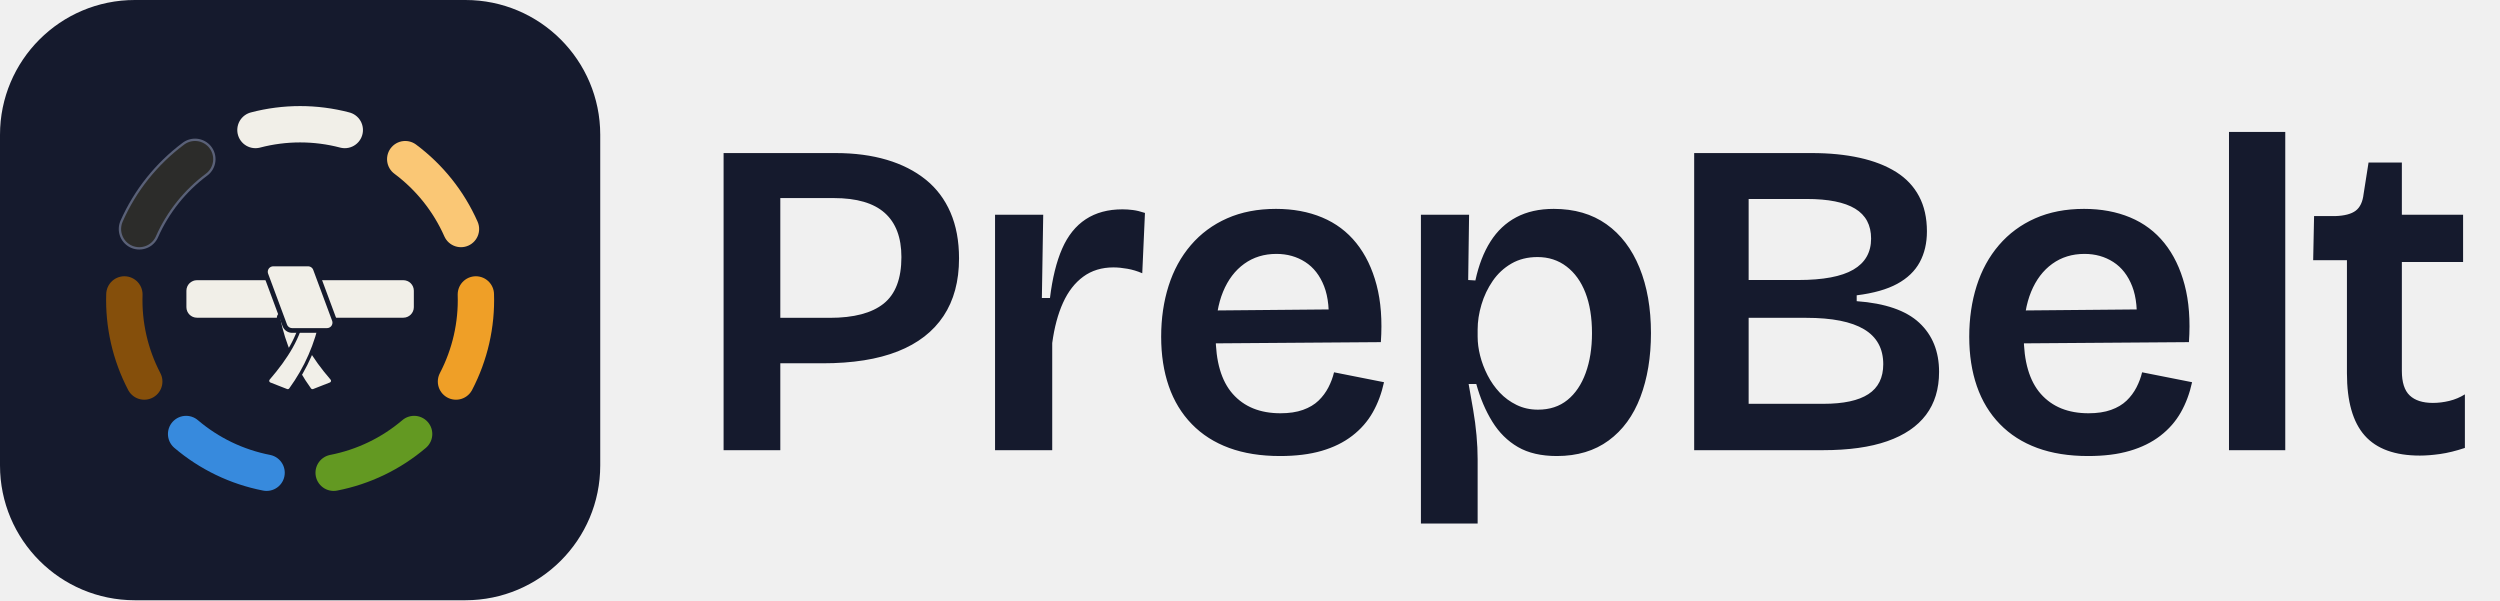
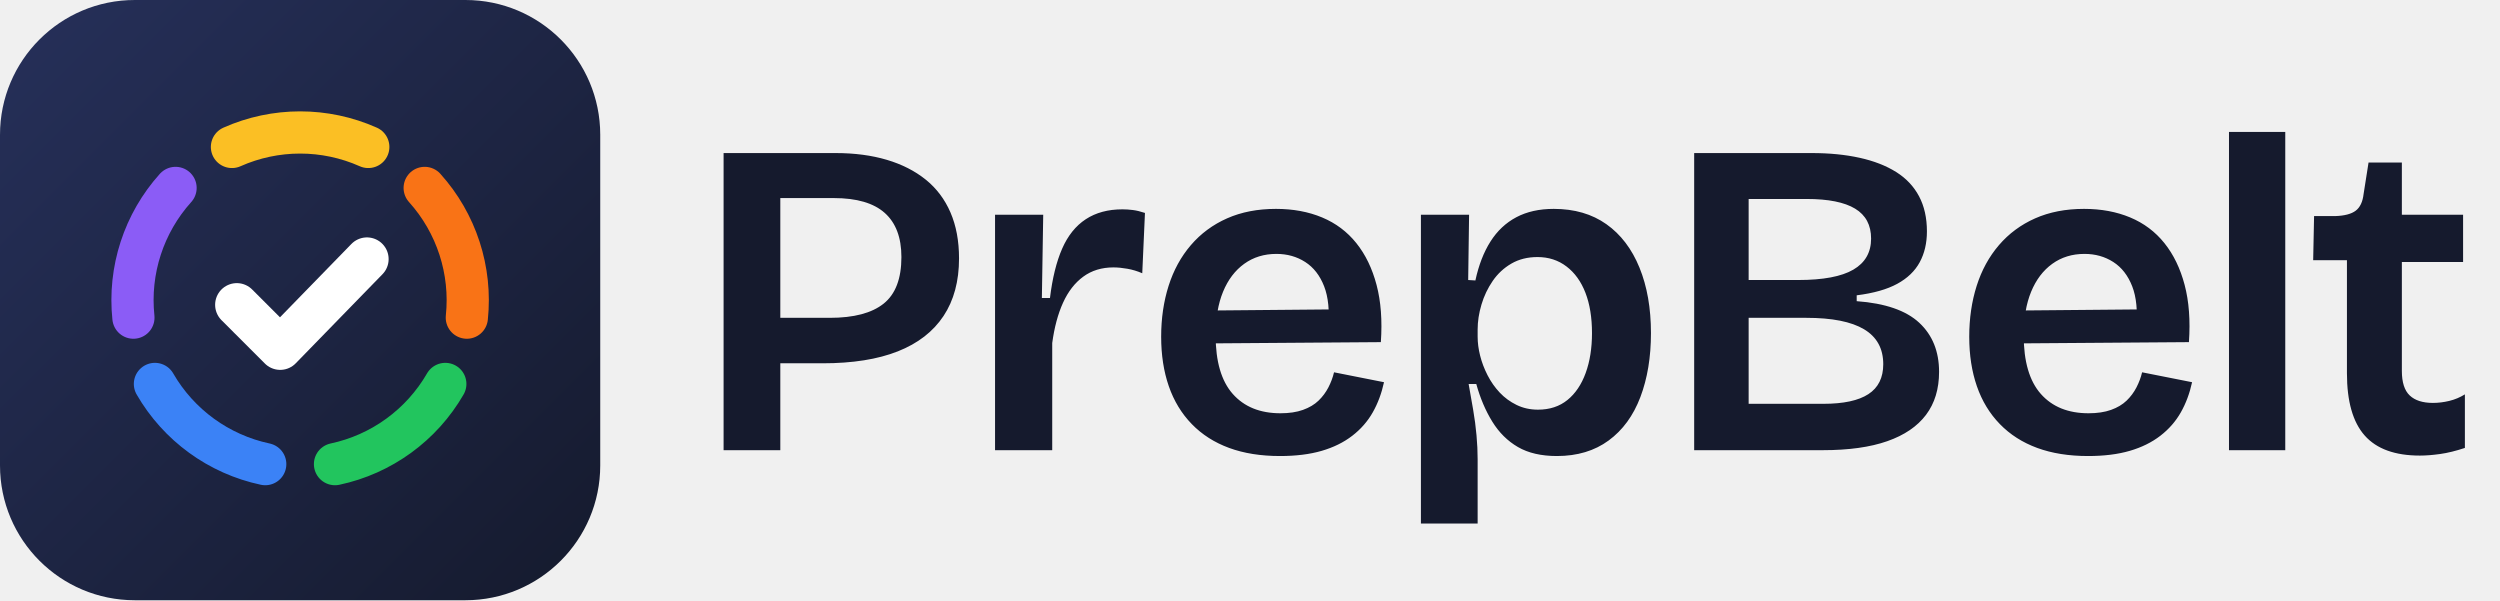
<svg xmlns="http://www.w3.org/2000/svg" viewBox="0 0 1666 400" width="1666" height="400">
  <svg x="0" y="0" width="400" height="400" viewBox="0 0 1024 1024">
-     <rect width="1024" height="1024" rx="230" fill="#151A2D" />
-     <path d="M 435.8 221.8 A 300 300 0 0 1 588.2 221.8" fill="none" stroke="#F1EFE8" stroke-width="62" stroke-linecap="round" />
-     <path d="M 691.3 271.5 A 300 300 0 0 1 786.4 390.7" fill="none" stroke="#FAC775" stroke-width="62" stroke-linecap="round" />
-     <path d="M 811.8 502.3 A 300 300 0 0 1 777.9 650.9" fill="none" stroke="#EF9F27" stroke-width="62" stroke-linecap="round" />
-     <path d="M 706.5 740.4 A 300 300 0 0 1 569.2 806.5" fill="none" stroke="#639922" stroke-width="62" stroke-linecap="round" />
-     <path d="M 454.8 806.5 A 300 300 0 0 1 317.5 740.4" fill="none" stroke="#378ADD" stroke-width="62" stroke-linecap="round" />
-     <path d="M 246.1 650.9 A 300 300 0 0 1 212.2 502.3" fill="none" stroke="#854F0B" stroke-width="62" stroke-linecap="round" />
-     <path d="M 237.6 390.7 A 300 300 0 0 1 332.7 271.5" fill="none" stroke="#5A6178" stroke-width="70" stroke-linecap="round" />
-     <path d="M 237.6 390.7 A 300 300 0 0 1 332.7 271.5" fill="none" stroke="#2C2C2A" stroke-width="62" stroke-linecap="round" />
-     <rect x="318" y="478" width="388" height="64" rx="18" fill="#F1EFE8" />
-     <g transform="translate(512 512) scale(0.62) translate(-512 -512)">
-       <path d="M 494.0 552.0 C 504.0 616.0 542.0 676.0 592.0 734.0 L 546.0 752.0 C 504.0 694.0 476.0 630.0 462.0 560.0 Z" fill="#151A2D" stroke="#151A2D" stroke-width="28.0" stroke-linejoin="round" />
-       <path d="M 494.0 552.0 C 504.0 616.0 542.0 676.0 592.0 734.0 L 546.0 752.0 C 504.0 694.0 476.0 630.0 462.0 560.0 Z" fill="#F1EFE8" stroke="#F1EFE8" stroke-width="10.0" stroke-linejoin="round" />
-       <path d="M 530.0 552.0 C 520.0 616.0 482.0 676.0 432.0 734.0 L 478.0 752.0 C 520.0 694.0 548.0 630.0 562.0 560.0 Z" fill="#151A2D" stroke="#151A2D" stroke-width="28.0" stroke-linejoin="round" />
-       <path d="M 530.0 552.0 C 520.0 616.0 482.0 676.0 432.0 734.0 L 478.0 752.0 C 520.0 694.0 548.0 630.0 562.0 560.0 Z" fill="#F1EFE8" stroke="#F1EFE8" stroke-width="10.0" stroke-linejoin="round" />
-       <path d="M 438.0 434.0 L 534.0 434.0 L 586.0 574.0 L 490.0 574.0 Z" fill="#151A2D" stroke="#151A2D" stroke-width="56.0" stroke-linejoin="round" />
-       <path d="M 438.0 434.0 L 534.0 434.0 L 586.0 574.0 L 490.0 574.0 Z" fill="#F1EFE8" stroke="#F1EFE8" stroke-width="30.0" stroke-linejoin="round" />
-     </g>
+     <defs>
+       <linearGradient id="bg-4-ring-lockup-light" x1="0" y1="0" x2="1" y2="1">
+         <stop offset="0" stop-color="#26305A" />
+         <stop offset="1" stop-color="#151A2D" />
+       </linearGradient>
+     </defs>
+     <rect width="1024" height="1024" rx="230" fill="url(#bg-4-ring-lockup-light)" />
+     <path d="M 395.7 250.7 A 286 286 0 0 1 628.3 250.7" fill="none" stroke="#FBBF24" stroke-width="72" stroke-linecap="round" />
+     <path d="M 724.5 320.6 A 286 286 0 0 1 796.4 541.9" fill="none" stroke="#F97316" stroke-width="72" stroke-linecap="round" />
+     <path d="M 759.7 655.0 A 286 286 0 0 1 571.5 791.8" fill="none" stroke="#22C55E" stroke-width="72" stroke-linecap="round" />
+     <path d="M 452.5 791.8 A 286 286 0 0 1 264.3 655.0" fill="none" stroke="#3B82F6" stroke-width="72" stroke-linecap="round" />
+     <path d="M 227.6 541.9 A 286 286 0 0 1 299.5 320.6" fill="none" stroke="#8B5CF6" stroke-width="72" stroke-linecap="round" />
+     <path d="M 404 520 L 478 594 L 626 442" fill="none" stroke="#FFFFFF" stroke-width="74" stroke-linecap="round" stroke-linejoin="round" />
  </svg>
  <path transform="translate(460 300)" d="M47.1 -57.9V-88.2H93.0Q117.0 -88.2 128.85 -97.65Q140.7 -107.1 140.7 -128.7Q140.7 -148.2 129.6 -158.1Q118.5 -168.0 95.7 -168.0H47.1V-198.0H96.9Q115.8 -198.0 130.95 -193.5Q146.1 -189.0 156.9 -180.3Q167.7 -171.6 173.4 -158.4Q179.1 -145.2 179.1 -127.8Q179.1 -105.0 168.75 -89.4Q158.4 -73.8 138.3 -65.85Q118.2 -57.9 88.2 -57.9ZM22.2 0.0V-198.0H60.0V0.0ZM203.1 0.0V-78.9V-156.9H235.2L234.3 -101.4H239.7Q242.1 -121.2 247.8 -134.25Q253.5 -147.3 263.55 -153.9Q273.6 -160.5 288.0 -160.5Q291.3 -160.5 294.9 -160.05Q298.5 -159.6 303.0 -158.1L301.2 -117.9Q296.4 -120.0 291.3 -120.9Q286.2 -121.8 282.0 -121.8Q270.3 -121.8 261.9 -115.65Q253.5 -109.5 248.4 -98.25Q243.3 -87.0 241.2 -71.4V0.0ZM393.0 3.9Q373.8 3.9 359.1 -1.5Q344.4 -6.9 334.2 -17.4Q324.0 -27.9 318.9 -42.6Q313.8 -57.3 313.8 -75.6Q313.8 -93.9 318.75 -109.5Q323.7 -125.1 333.6 -136.65Q343.5 -148.2 357.75 -154.5Q372.0 -160.8 390.3 -160.8Q407.4 -160.8 421.05 -155.1Q434.7 -149.4 443.85 -138.0Q453.0 -126.6 457.35 -110.1Q461.7 -93.6 460.2 -72.0L338.1 -71.1V-93.0L437.4 -93.9L425.1 -81.6Q426.6 -98.4 422.4 -109.2Q418.2 -120.0 409.8 -125.4Q401.4 -130.8 390.6 -130.8Q378.3 -130.8 369.15 -124.2Q360.0 -117.6 355.05 -105.6Q350.1 -93.6 350.1 -76.5Q350.1 -50.4 361.5 -37.5Q372.9 -24.6 393.3 -24.6Q402.0 -24.6 408.3 -26.85Q414.6 -29.1 418.65 -33.0Q422.7 -36.9 425.25 -41.85Q427.8 -46.8 429.0 -51.9L462.3 -45.3Q459.9 -34.2 454.8 -25.2Q449.7 -16.2 441.15 -9.6Q432.6 -3.0 420.75 0.45Q408.9 3.9 393.0 3.9ZM486.9 48.9V-79.5V-156.9H519.0L518.4 -113.4L523.2 -113.1Q526.5 -128.4 533.25 -139.05Q540.0 -149.7 550.5 -155.25Q561.0 -160.8 575.4 -160.8Q596.1 -160.8 610.5 -150.6Q624.9 -140.4 632.55 -121.65Q640.2 -102.9 640.2 -78.0Q640.2 -54.0 633.15 -35.4Q626.1 -16.8 612.0 -6.45Q597.9 3.9 577.5 3.9Q561.9 3.9 551.55 -2.1Q541.2 -8.1 534.45 -19.05Q527.7 -30.0 523.8 -44.1H518.7Q520.2 -35.7 521.7 -27.0Q523.2 -18.3 523.95 -9.9Q524.7 -1.5 524.7 6.0V48.9ZM564.9 -27.0Q576.6 -27.0 584.55 -33.45Q592.5 -39.9 596.7 -51.45Q600.9 -63.0 600.9 -78.0Q600.9 -93.6 596.55 -104.85Q592.2 -116.1 583.95 -122.4Q575.7 -128.7 564.6 -128.7Q554.7 -128.7 547.2 -124.35Q539.7 -120.0 534.75 -112.8Q529.8 -105.6 527.25 -97.05Q524.7 -88.5 524.7 -80.4V-75.6Q524.7 -69.6 526.35 -63.0Q528.0 -56.4 531.3 -49.95Q534.6 -43.5 539.4 -38.4Q544.2 -33.3 550.65 -30.15Q557.1 -27.0 564.9 -27.0ZM669.0 0.0V-198.0H747.3Q765.0 -198.0 779.25 -194.85Q793.5 -191.7 803.55 -185.4Q813.6 -179.1 818.85 -169.2Q824.1 -159.3 824.1 -145.8Q824.1 -134.1 819.3 -125.25Q814.5 -116.4 804.3 -110.85Q794.1 -105.3 777.3 -103.2V-99.3Q805.8 -97.2 819.0 -84.9Q832.2 -72.6 832.2 -52.2Q832.2 -35.1 823.5 -23.55Q814.8 -12.0 797.7 -6.0Q780.6 0.0 754.8 0.0ZM705.3 -30.9H755.1Q775.2 -30.9 785.1 -37.35Q795.0 -43.8 795.0 -57.3Q795.0 -72.9 782.25 -80.55Q769.5 -88.2 743.7 -88.2H705.3ZM705.3 -113.4H738.3Q763.2 -113.4 775.05 -120.3Q786.9 -127.2 786.9 -141.0Q786.9 -154.5 776.25 -160.95Q765.6 -167.4 744.0 -167.4H705.3ZM931.5 3.9Q912.3 3.9 897.6 -1.5Q882.9 -6.9 872.7 -17.4Q862.5 -27.9 857.4 -42.6Q852.3 -57.3 852.3 -75.6Q852.3 -93.9 857.25 -109.5Q862.2 -125.1 872.1 -136.65Q882.0 -148.2 896.25 -154.5Q910.5 -160.8 928.8 -160.8Q945.9 -160.8 959.55 -155.1Q973.2 -149.4 982.35 -138.0Q991.5 -126.6 995.85 -110.1Q1000.2 -93.6 998.7 -72.0L876.6 -71.1V-93.0L975.9 -93.9L963.6 -81.6Q965.1 -98.4 960.9 -109.2Q956.7 -120.0 948.3 -125.4Q939.9 -130.8 929.1 -130.8Q916.8 -130.8 907.65 -124.2Q898.5 -117.6 893.55 -105.6Q888.6 -93.6 888.6 -76.5Q888.6 -50.4 900.0 -37.5Q911.4 -24.6 931.8 -24.6Q940.5 -24.6 946.8 -26.85Q953.1 -29.1 957.15 -33.0Q961.2 -36.9 963.75 -41.85Q966.3 -46.8 967.5 -51.9L1000.8 -45.3Q998.4 -34.2 993.3 -25.2Q988.2 -16.2 979.65 -9.6Q971.1 -3.0 959.25 0.45Q947.4 3.9 931.5 3.9ZM1025.4 0.0V-212.1H1062.9V0.0ZM1152.6 3.6Q1127.7 3.6 1115.85 -9.75Q1104.0 -23.1 1104.0 -51.3V-126.6H1081.5L1082.1 -156.0H1096.2Q1105.5 -156.3 1109.85 -159.6Q1114.2 -162.9 1115.1 -170.7L1118.4 -191.7H1140.6V-156.9H1181.4V-125.4H1140.6V-52.8Q1140.6 -41.4 1145.85 -36.45Q1151.1 -31.5 1161.3 -31.5Q1166.7 -31.5 1172.25 -32.85Q1177.8 -34.2 1182.6 -37.2V-1.5Q1173.6 1.5 1166.1 2.55Q1158.6 3.6 1152.6 3.6Z" fill="#151A2D" />
</svg>
